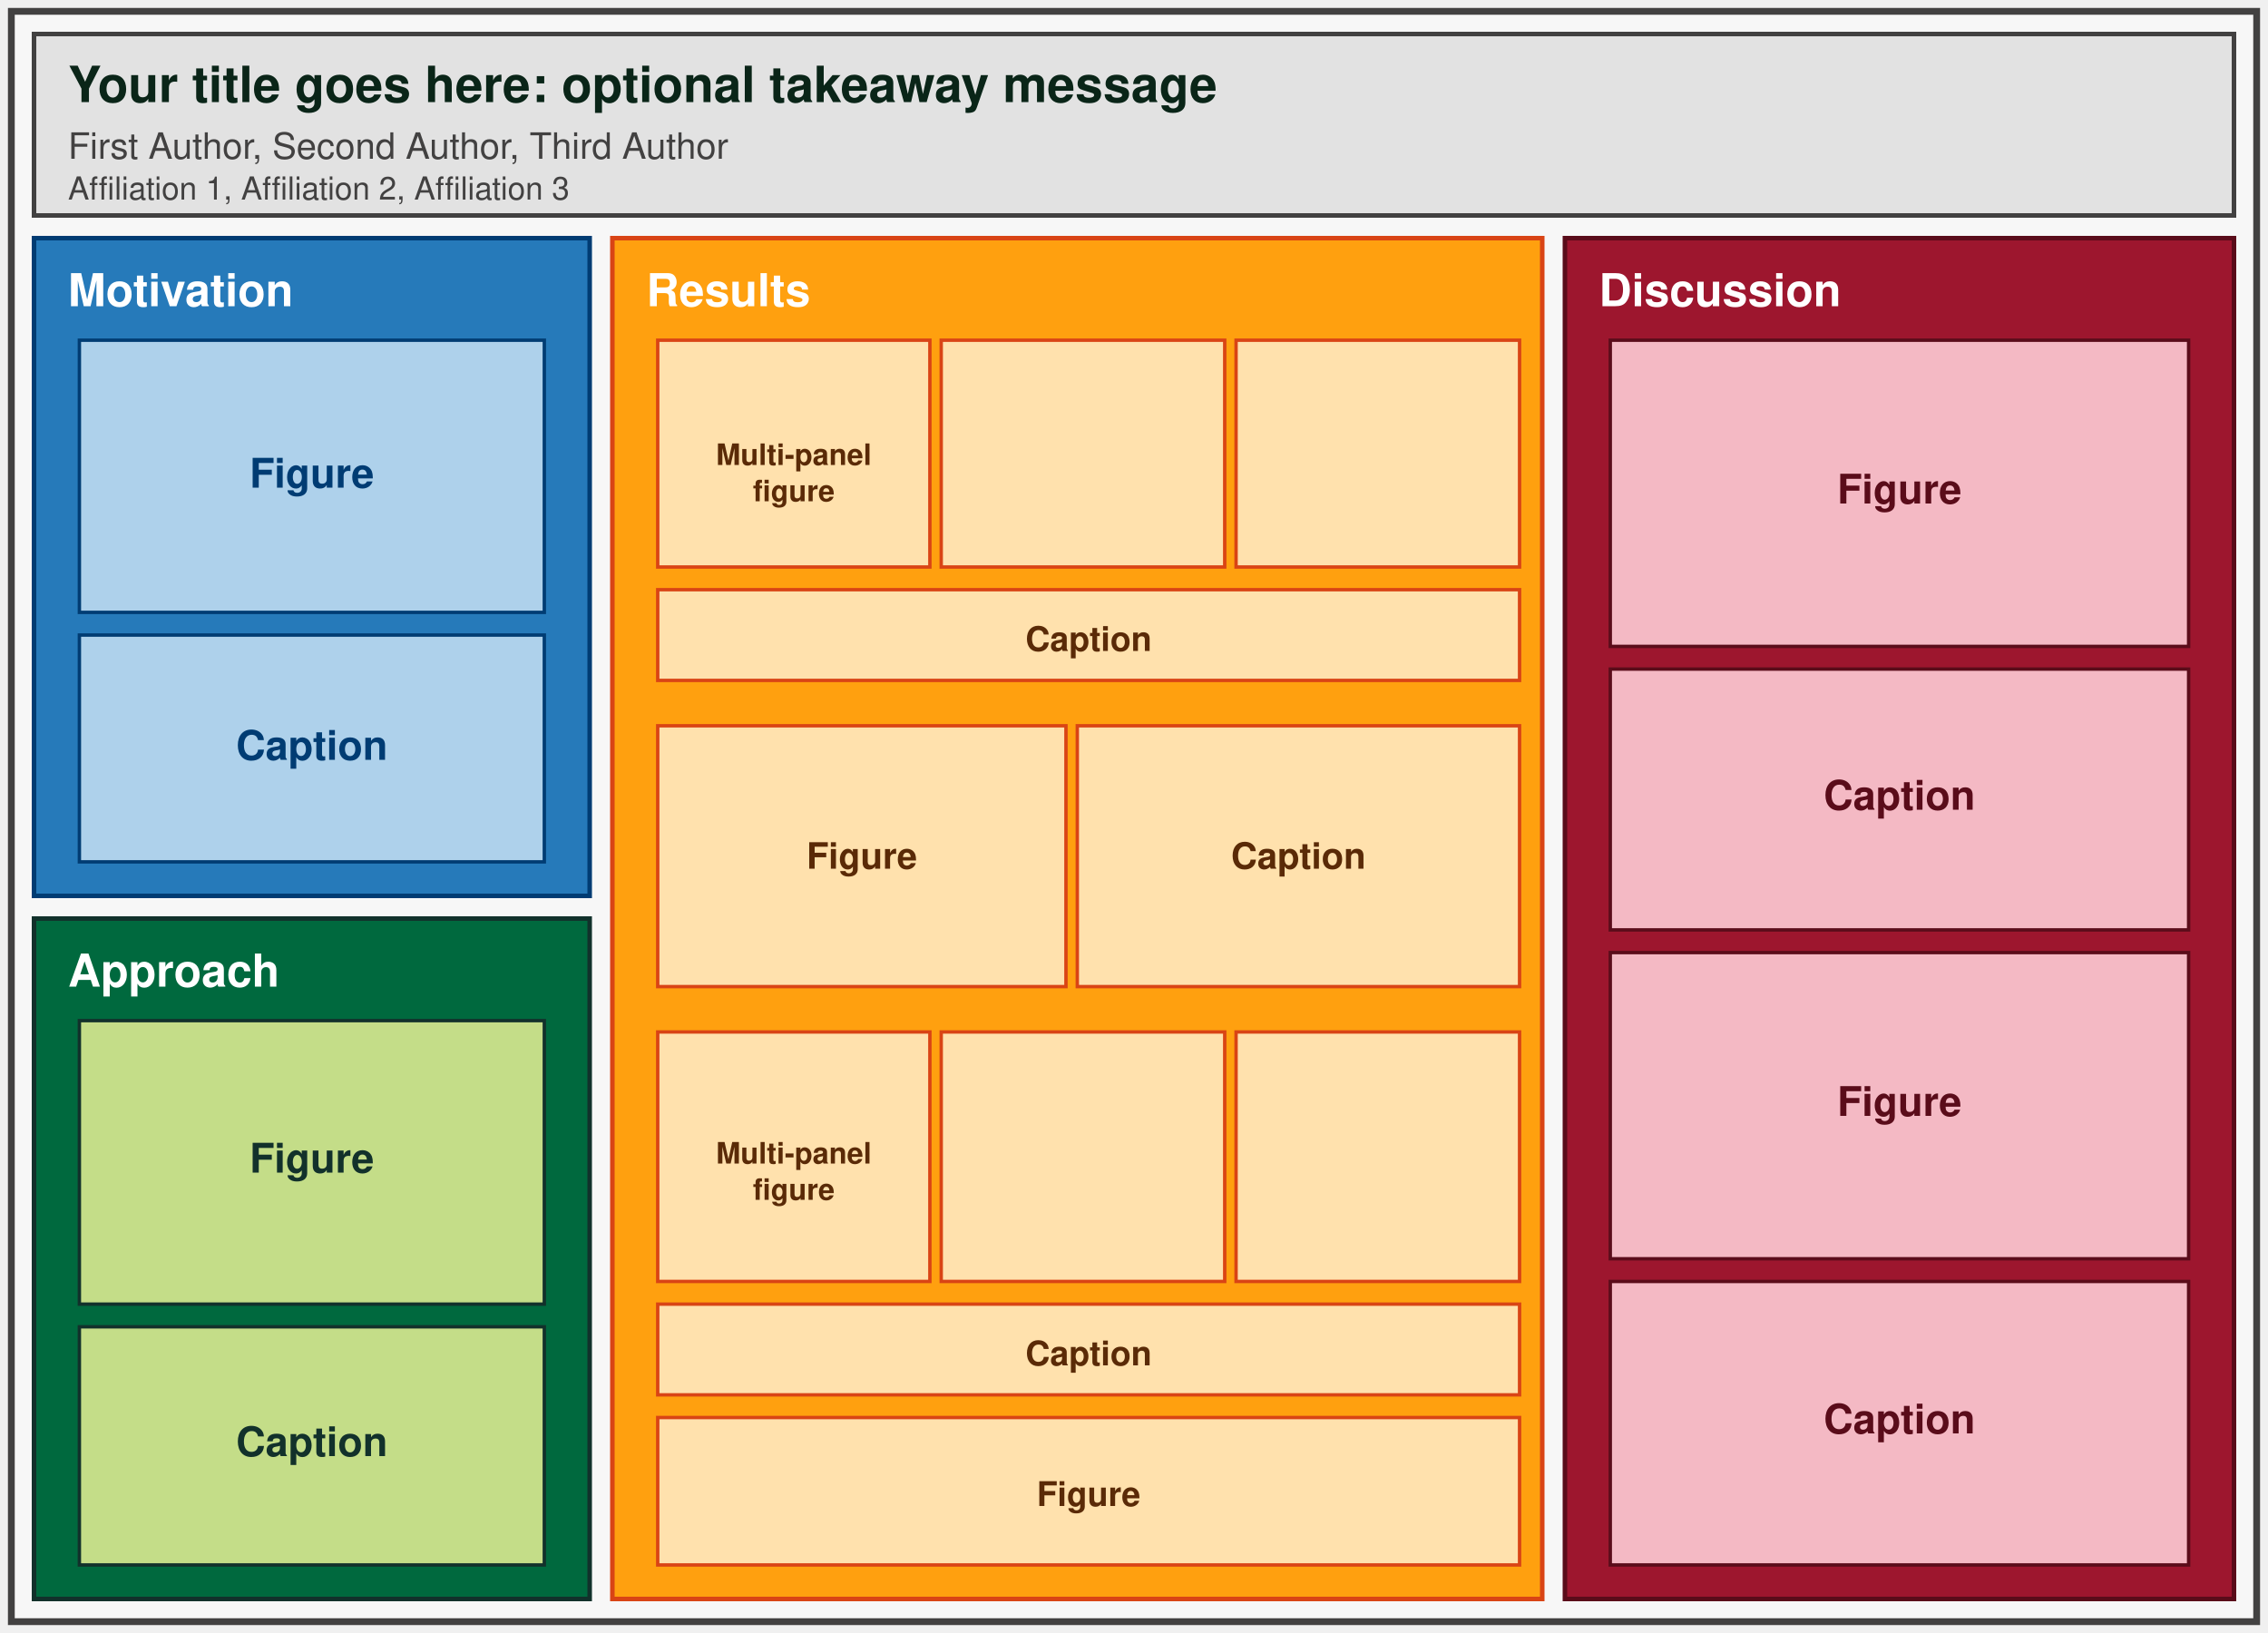
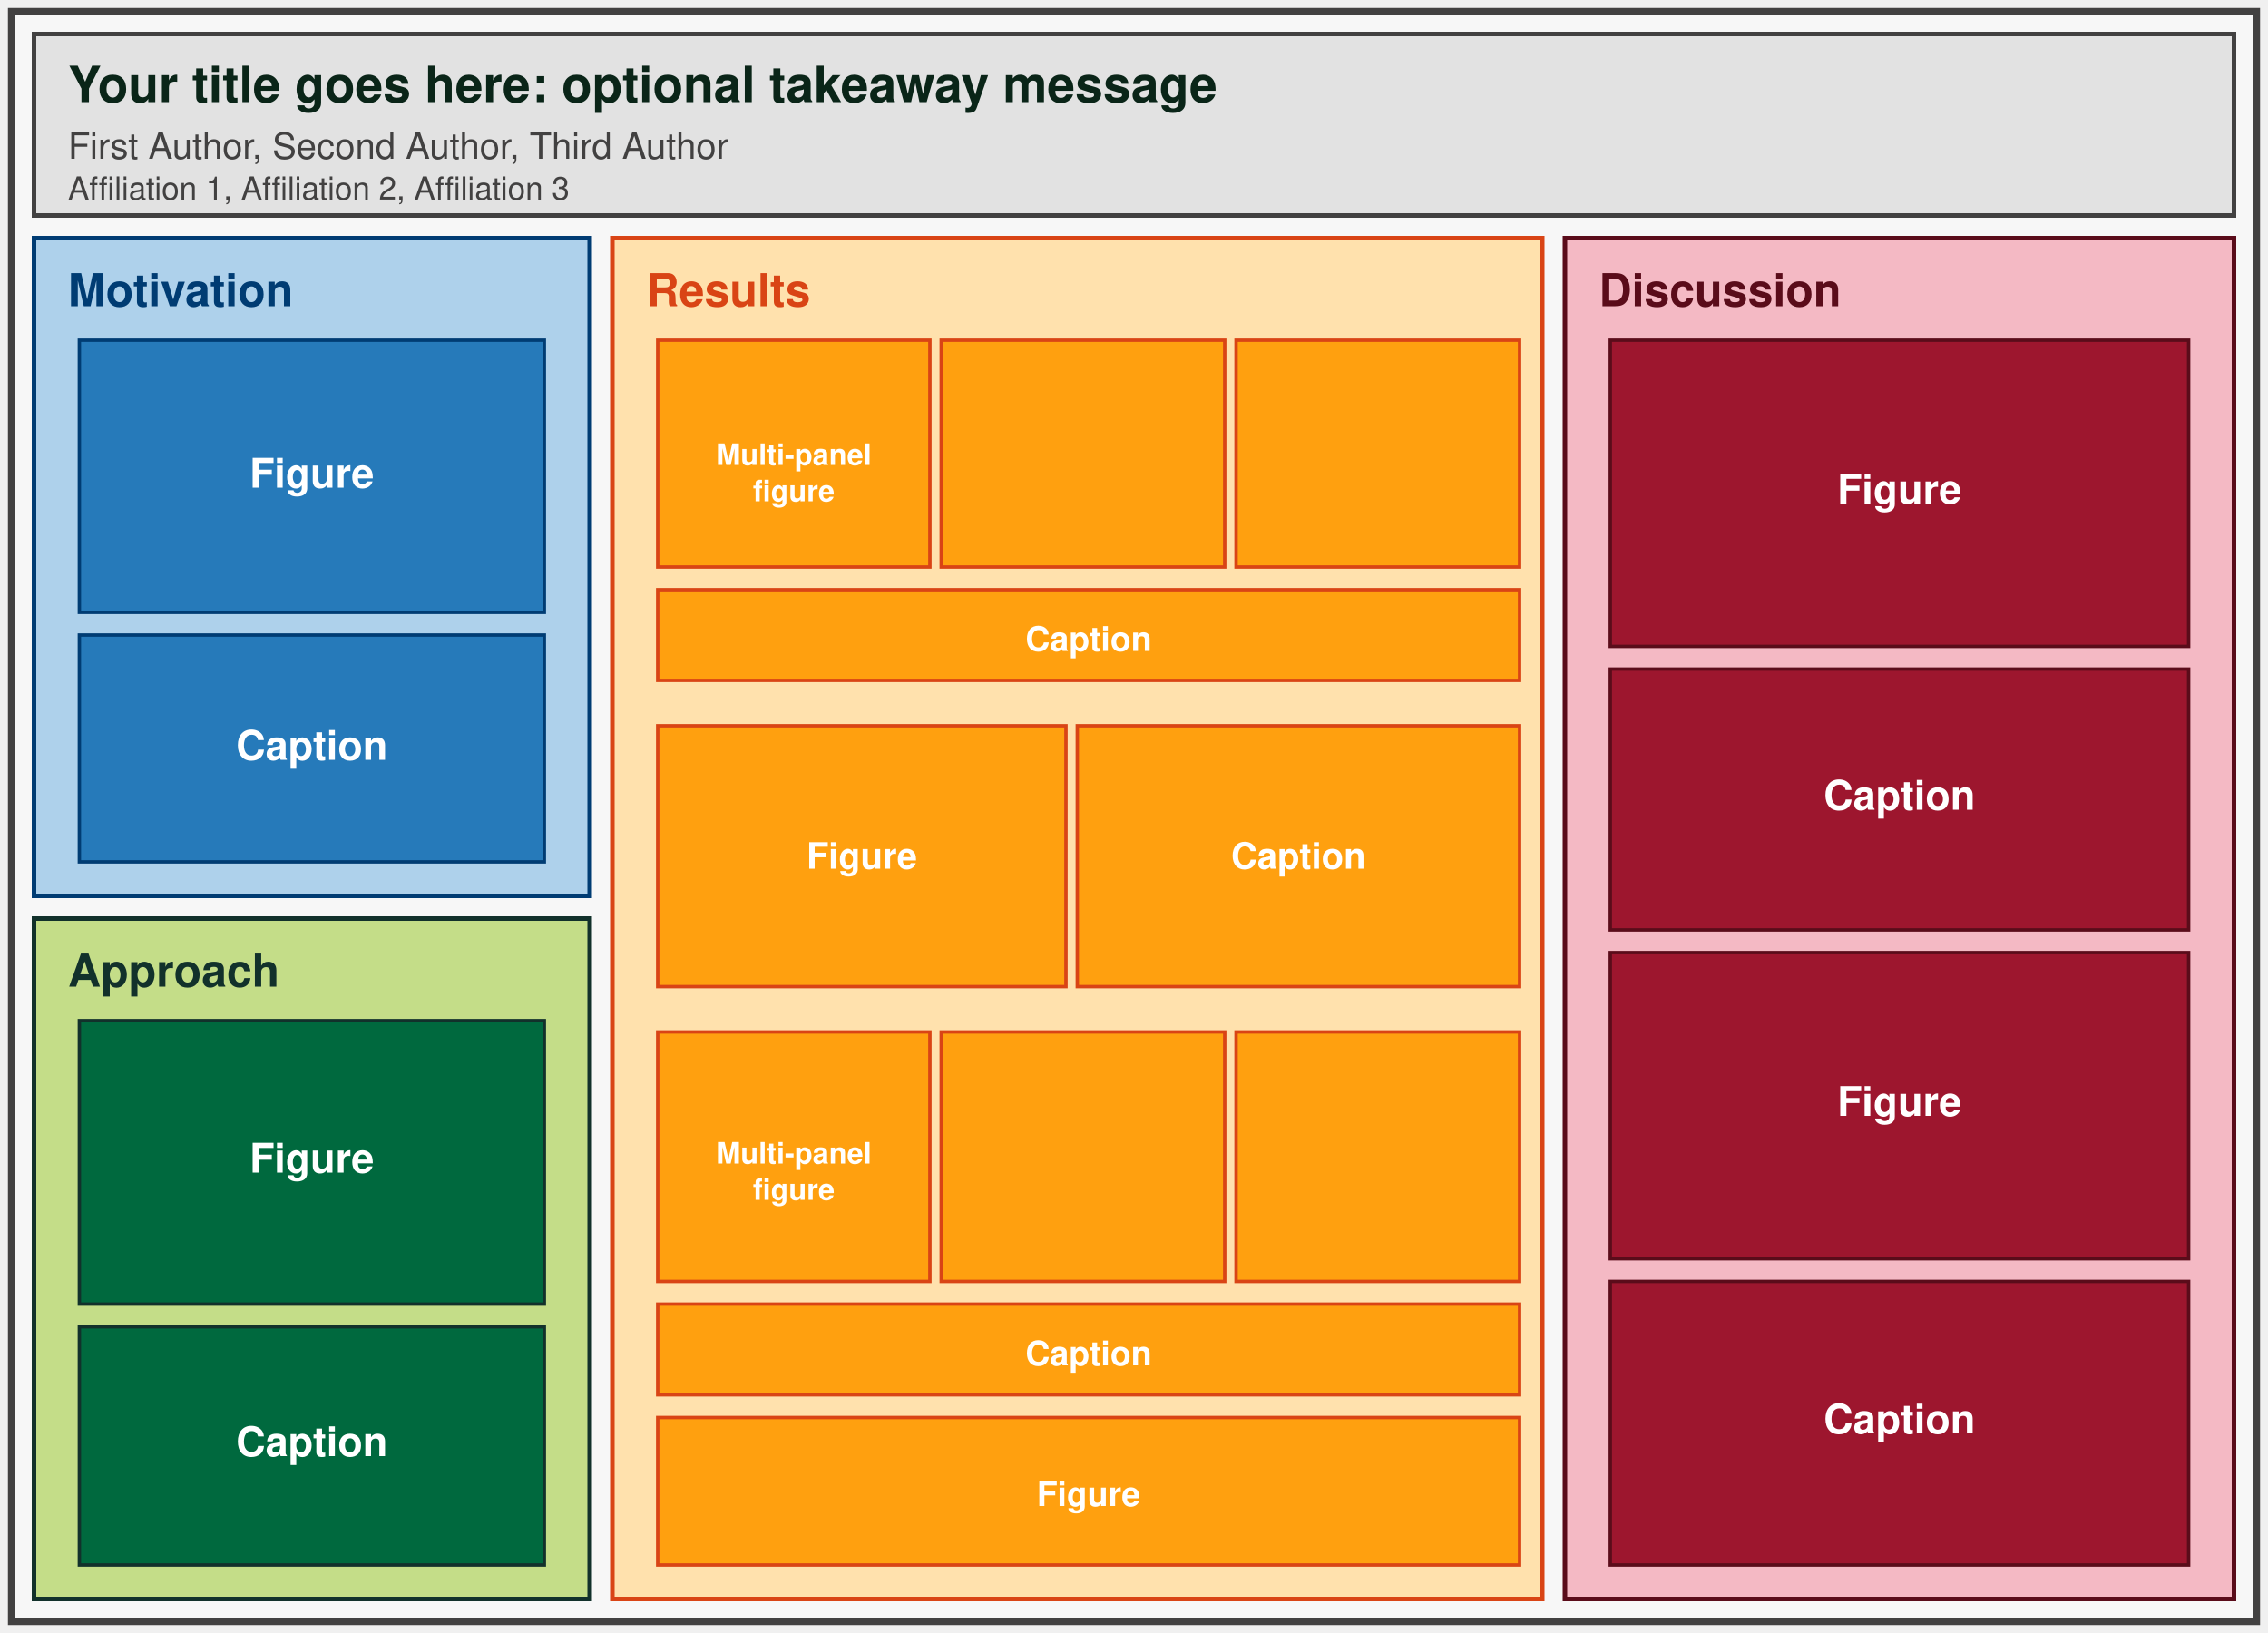
<svg xmlns="http://www.w3.org/2000/svg" viewBox="0 0 1000 720" width="1000" height="720" font-family="Avenir, Helvetica, sans-serif">
  <rect x="5" y="5" width="990" height="710" fill="#f7f7f7" stroke="#424141" stroke-width="3" />
  <rect x="15" y="15" width="970" height="80" fill="#e2e2e2" stroke="#424141" stroke-width="2" />
  <text x="30" y="45" font-size="22" font-weight="700" fill="#0a2518">Your title goes here: optional takeaway message</text>
  <text x="30" y="70" font-size="16" fill="#424141">First Author, Second Author, Third Author</text>
  <text x="30" y="88" font-size="14" fill="#424141">Affiliation 1, Affiliation 2, Affiliation 3</text>
-   <rect x="15" y="105" width="245" height="290" fill="#267aba" stroke="#003c73" stroke-width="2" />
-   <text x="30" y="135" font-size="20" font-weight="700" fill="#ffffff">Motivation</text>
-   <rect x="35" y="150" width="205" height="120" fill="#aed1eb" stroke="#003c73" stroke-width="1.5" />
-   <text x="137.5" y="215" text-anchor="middle" font-size="18" font-weight="600" fill="#003c73">Figure</text>
-   <rect x="35" y="280" width="205" height="100" fill="#aed1eb" stroke="#003c73" stroke-width="1.5" />
-   <text x="137.5" y="335" text-anchor="middle" font-size="18" font-weight="600" fill="#003c73">Caption</text>
-   <rect x="15" y="405" width="245" height="300" fill="#00693e" stroke="#12312b" stroke-width="2" />
-   <text x="30" y="435" font-size="20" font-weight="700" fill="#ffffff">Approach</text>
-   <rect x="35" y="450" width="205" height="125" fill="#c4dd88" stroke="#12312b" stroke-width="1.5" />
-   <text x="137.5" y="517" text-anchor="middle" font-size="18" font-weight="600" fill="#12312b">Figure</text>
-   <rect x="35" y="585" width="205" height="105" fill="#c4dd88" stroke="#12312b" stroke-width="1.5" />
-   <text x="137.5" y="642" text-anchor="middle" font-size="18" font-weight="600" fill="#12312b">Caption</text>
-   <rect x="270" y="105" width="410" height="600" fill="#ffa00f" stroke="#d94415" stroke-width="2" />
-   <text x="285" y="135" font-size="20" font-weight="700" fill="#ffffff">Results</text>
-   <rect x="290" y="150" width="120" height="100" fill="#ffe1ad" stroke="#d94415" stroke-width="1.5" />
-   <text x="350" y="205" text-anchor="middle" font-size="13" font-weight="600" fill="#5a2a07">Multi-panel</text>
-   <text x="350" y="221" text-anchor="middle" font-size="13" font-weight="600" fill="#5a2a07">figure</text>
-   <rect x="415" y="150" width="125" height="100" fill="#ffe1ad" stroke="#d94415" stroke-width="1.5" />
-   <rect x="545" y="150" width="125" height="100" fill="#ffe1ad" stroke="#d94415" stroke-width="1.5" />
-   <rect x="290" y="260" width="380" height="40" fill="#ffe1ad" stroke="#d94415" stroke-width="1.5" />
-   <text x="480" y="287" text-anchor="middle" font-size="15" font-weight="600" fill="#5a2a07">Caption</text>
-   <rect x="290" y="320" width="180" height="115" fill="#ffe1ad" stroke="#d94415" stroke-width="1.5" />
-   <text x="380" y="383" text-anchor="middle" font-size="16" font-weight="600" fill="#5a2a07">Figure</text>
-   <rect x="475" y="320" width="195" height="115" fill="#ffe1ad" stroke="#d94415" stroke-width="1.5" />
-   <text x="572.5" y="383" text-anchor="middle" font-size="16" font-weight="600" fill="#5a2a07">Caption</text>
-   <rect x="290" y="455" width="120" height="110" fill="#ffe1ad" stroke="#d94415" stroke-width="1.5" />
-   <text x="350" y="513" text-anchor="middle" font-size="13" font-weight="600" fill="#5a2a07">Multi-panel</text>
-   <text x="350" y="529" text-anchor="middle" font-size="13" font-weight="600" fill="#5a2a07">figure</text>
-   <rect x="415" y="455" width="125" height="110" fill="#ffe1ad" stroke="#d94415" stroke-width="1.5" />
-   <rect x="545" y="455" width="125" height="110" fill="#ffe1ad" stroke="#d94415" stroke-width="1.5" />
-   <rect x="290" y="575" width="380" height="40" fill="#ffe1ad" stroke="#d94415" stroke-width="1.5" />
-   <text x="480" y="602" text-anchor="middle" font-size="15" font-weight="600" fill="#5a2a07">Caption</text>
-   <rect x="290" y="625" width="380" height="65" fill="#ffe1ad" stroke="#d94415" stroke-width="1.5" />
-   <text x="480" y="664" text-anchor="middle" font-size="15" font-weight="600" fill="#5a2a07">Figure</text>
-   <rect x="690" y="105" width="295" height="600" fill="#9d162e" stroke="#5a0c1a" stroke-width="2" />
-   <text x="705" y="135" font-size="20" font-weight="700" fill="#ffffff">Discussion</text>
-   <rect x="710" y="150" width="255" height="135" fill="#f4b9c4" stroke="#5a0c1a" stroke-width="1.5" />
-   <text x="837.5" y="222" text-anchor="middle" font-size="18" font-weight="600" fill="#5a0c1a">Figure</text>
-   <rect x="710" y="295" width="255" height="115" fill="#f4b9c4" stroke="#5a0c1a" stroke-width="1.5" />
-   <text x="837.5" y="357" text-anchor="middle" font-size="18" font-weight="600" fill="#5a0c1a">Caption</text>
-   <rect x="710" y="420" width="255" height="135" fill="#f4b9c4" stroke="#5a0c1a" stroke-width="1.5" />
-   <text x="837.5" y="492" text-anchor="middle" font-size="18" font-weight="600" fill="#5a0c1a">Figure</text>
-   <rect x="710" y="565" width="255" height="125" fill="#f4b9c4" stroke="#5a0c1a" stroke-width="1.5" />
-   <text x="837.5" y="632" text-anchor="middle" font-size="18" font-weight="600" fill="#5a0c1a">Caption</text>
+   <rect x="15" y="105" width="245" height="290" fill="#aed1eb" stroke="#003c73" stroke-width="2" />
+   <text x="30" y="135" font-size="20" font-weight="700" fill="#003c73">Motivation</text>
+   <rect x="35" y="150" width="205" height="120" fill="#267aba" stroke="#003c73" stroke-width="1.5" />
+   <text x="137.5" y="215" text-anchor="middle" font-size="18" font-weight="600" fill="#ffffff">Figure</text>
+   <rect x="35" y="280" width="205" height="100" fill="#267aba" stroke="#003c73" stroke-width="1.5" />
+   <text x="137.5" y="335" text-anchor="middle" font-size="18" font-weight="600" fill="#ffffff">Caption</text>
+   <rect x="15" y="405" width="245" height="300" fill="#c4dd88" stroke="#12312b" stroke-width="2" />
+   <text x="30" y="435" font-size="20" font-weight="700" fill="#12312b">Approach</text>
+   <rect x="35" y="450" width="205" height="125" fill="#00693e" stroke="#12312b" stroke-width="1.5" />
+   <text x="137.5" y="517" text-anchor="middle" font-size="18" font-weight="600" fill="#ffffff">Figure</text>
+   <rect x="35" y="585" width="205" height="105" fill="#00693e" stroke="#12312b" stroke-width="1.5" />
+   <text x="137.5" y="642" text-anchor="middle" font-size="18" font-weight="600" fill="#ffffff">Caption</text>
+   <rect x="270" y="105" width="410" height="600" fill="#ffe1ad" stroke="#d94415" stroke-width="2" />
+   <text x="285" y="135" font-size="20" font-weight="700" fill="#d94415">Results</text>
+   <rect x="290" y="150" width="120" height="100" fill="#ffa00f" stroke="#d94415" stroke-width="1.5" />
+   <text x="350" y="205" text-anchor="middle" font-size="13" font-weight="600" fill="#ffffff">Multi-panel</text>
+   <text x="350" y="221" text-anchor="middle" font-size="13" font-weight="600" fill="#ffffff">figure</text>
+   <rect x="415" y="150" width="125" height="100" fill="#ffa00f" stroke="#d94415" stroke-width="1.5" />
+   <rect x="545" y="150" width="125" height="100" fill="#ffa00f" stroke="#d94415" stroke-width="1.5" />
+   <rect x="290" y="260" width="380" height="40" fill="#ffa00f" stroke="#d94415" stroke-width="1.5" />
+   <text x="480" y="287" text-anchor="middle" font-size="15" font-weight="600" fill="#ffffff">Caption</text>
+   <rect x="290" y="320" width="180" height="115" fill="#ffa00f" stroke="#d94415" stroke-width="1.5" />
+   <text x="380" y="383" text-anchor="middle" font-size="16" font-weight="600" fill="#ffffff">Figure</text>
+   <rect x="475" y="320" width="195" height="115" fill="#ffa00f" stroke="#d94415" stroke-width="1.5" />
+   <text x="572.5" y="383" text-anchor="middle" font-size="16" font-weight="600" fill="#ffffff">Caption</text>
+   <rect x="290" y="455" width="120" height="110" fill="#ffa00f" stroke="#d94415" stroke-width="1.5" />
+   <text x="350" y="513" text-anchor="middle" font-size="13" font-weight="600" fill="#ffffff">Multi-panel</text>
+   <text x="350" y="529" text-anchor="middle" font-size="13" font-weight="600" fill="#ffffff">figure</text>
+   <rect x="415" y="455" width="125" height="110" fill="#ffa00f" stroke="#d94415" stroke-width="1.5" />
+   <rect x="545" y="455" width="125" height="110" fill="#ffa00f" stroke="#d94415" stroke-width="1.5" />
+   <rect x="290" y="575" width="380" height="40" fill="#ffa00f" stroke="#d94415" stroke-width="1.5" />
+   <text x="480" y="602" text-anchor="middle" font-size="15" font-weight="600" fill="#ffffff">Caption</text>
+   <rect x="290" y="625" width="380" height="65" fill="#ffa00f" stroke="#d94415" stroke-width="1.5" />
+   <text x="480" y="664" text-anchor="middle" font-size="15" font-weight="600" fill="#ffffff">Figure</text>
+   <rect x="690" y="105" width="295" height="600" fill="#f4b9c4" stroke="#5a0c1a" stroke-width="2" />
+   <text x="705" y="135" font-size="20" font-weight="700" fill="#5a0c1a">Discussion</text>
+   <rect x="710" y="150" width="255" height="135" fill="#9d162e" stroke="#5a0c1a" stroke-width="1.5" />
+   <text x="837.5" y="222" text-anchor="middle" font-size="18" font-weight="600" fill="#ffffff">Figure</text>
+   <rect x="710" y="295" width="255" height="115" fill="#9d162e" stroke="#5a0c1a" stroke-width="1.5" />
+   <text x="837.5" y="357" text-anchor="middle" font-size="18" font-weight="600" fill="#ffffff">Caption</text>
+   <rect x="710" y="420" width="255" height="135" fill="#9d162e" stroke="#5a0c1a" stroke-width="1.5" />
+   <text x="837.5" y="492" text-anchor="middle" font-size="18" font-weight="600" fill="#ffffff">Figure</text>
+   <rect x="710" y="565" width="255" height="125" fill="#9d162e" stroke="#5a0c1a" stroke-width="1.5" />
+   <text x="837.5" y="632" text-anchor="middle" font-size="18" font-weight="600" fill="#ffffff">Caption</text>
</svg>
